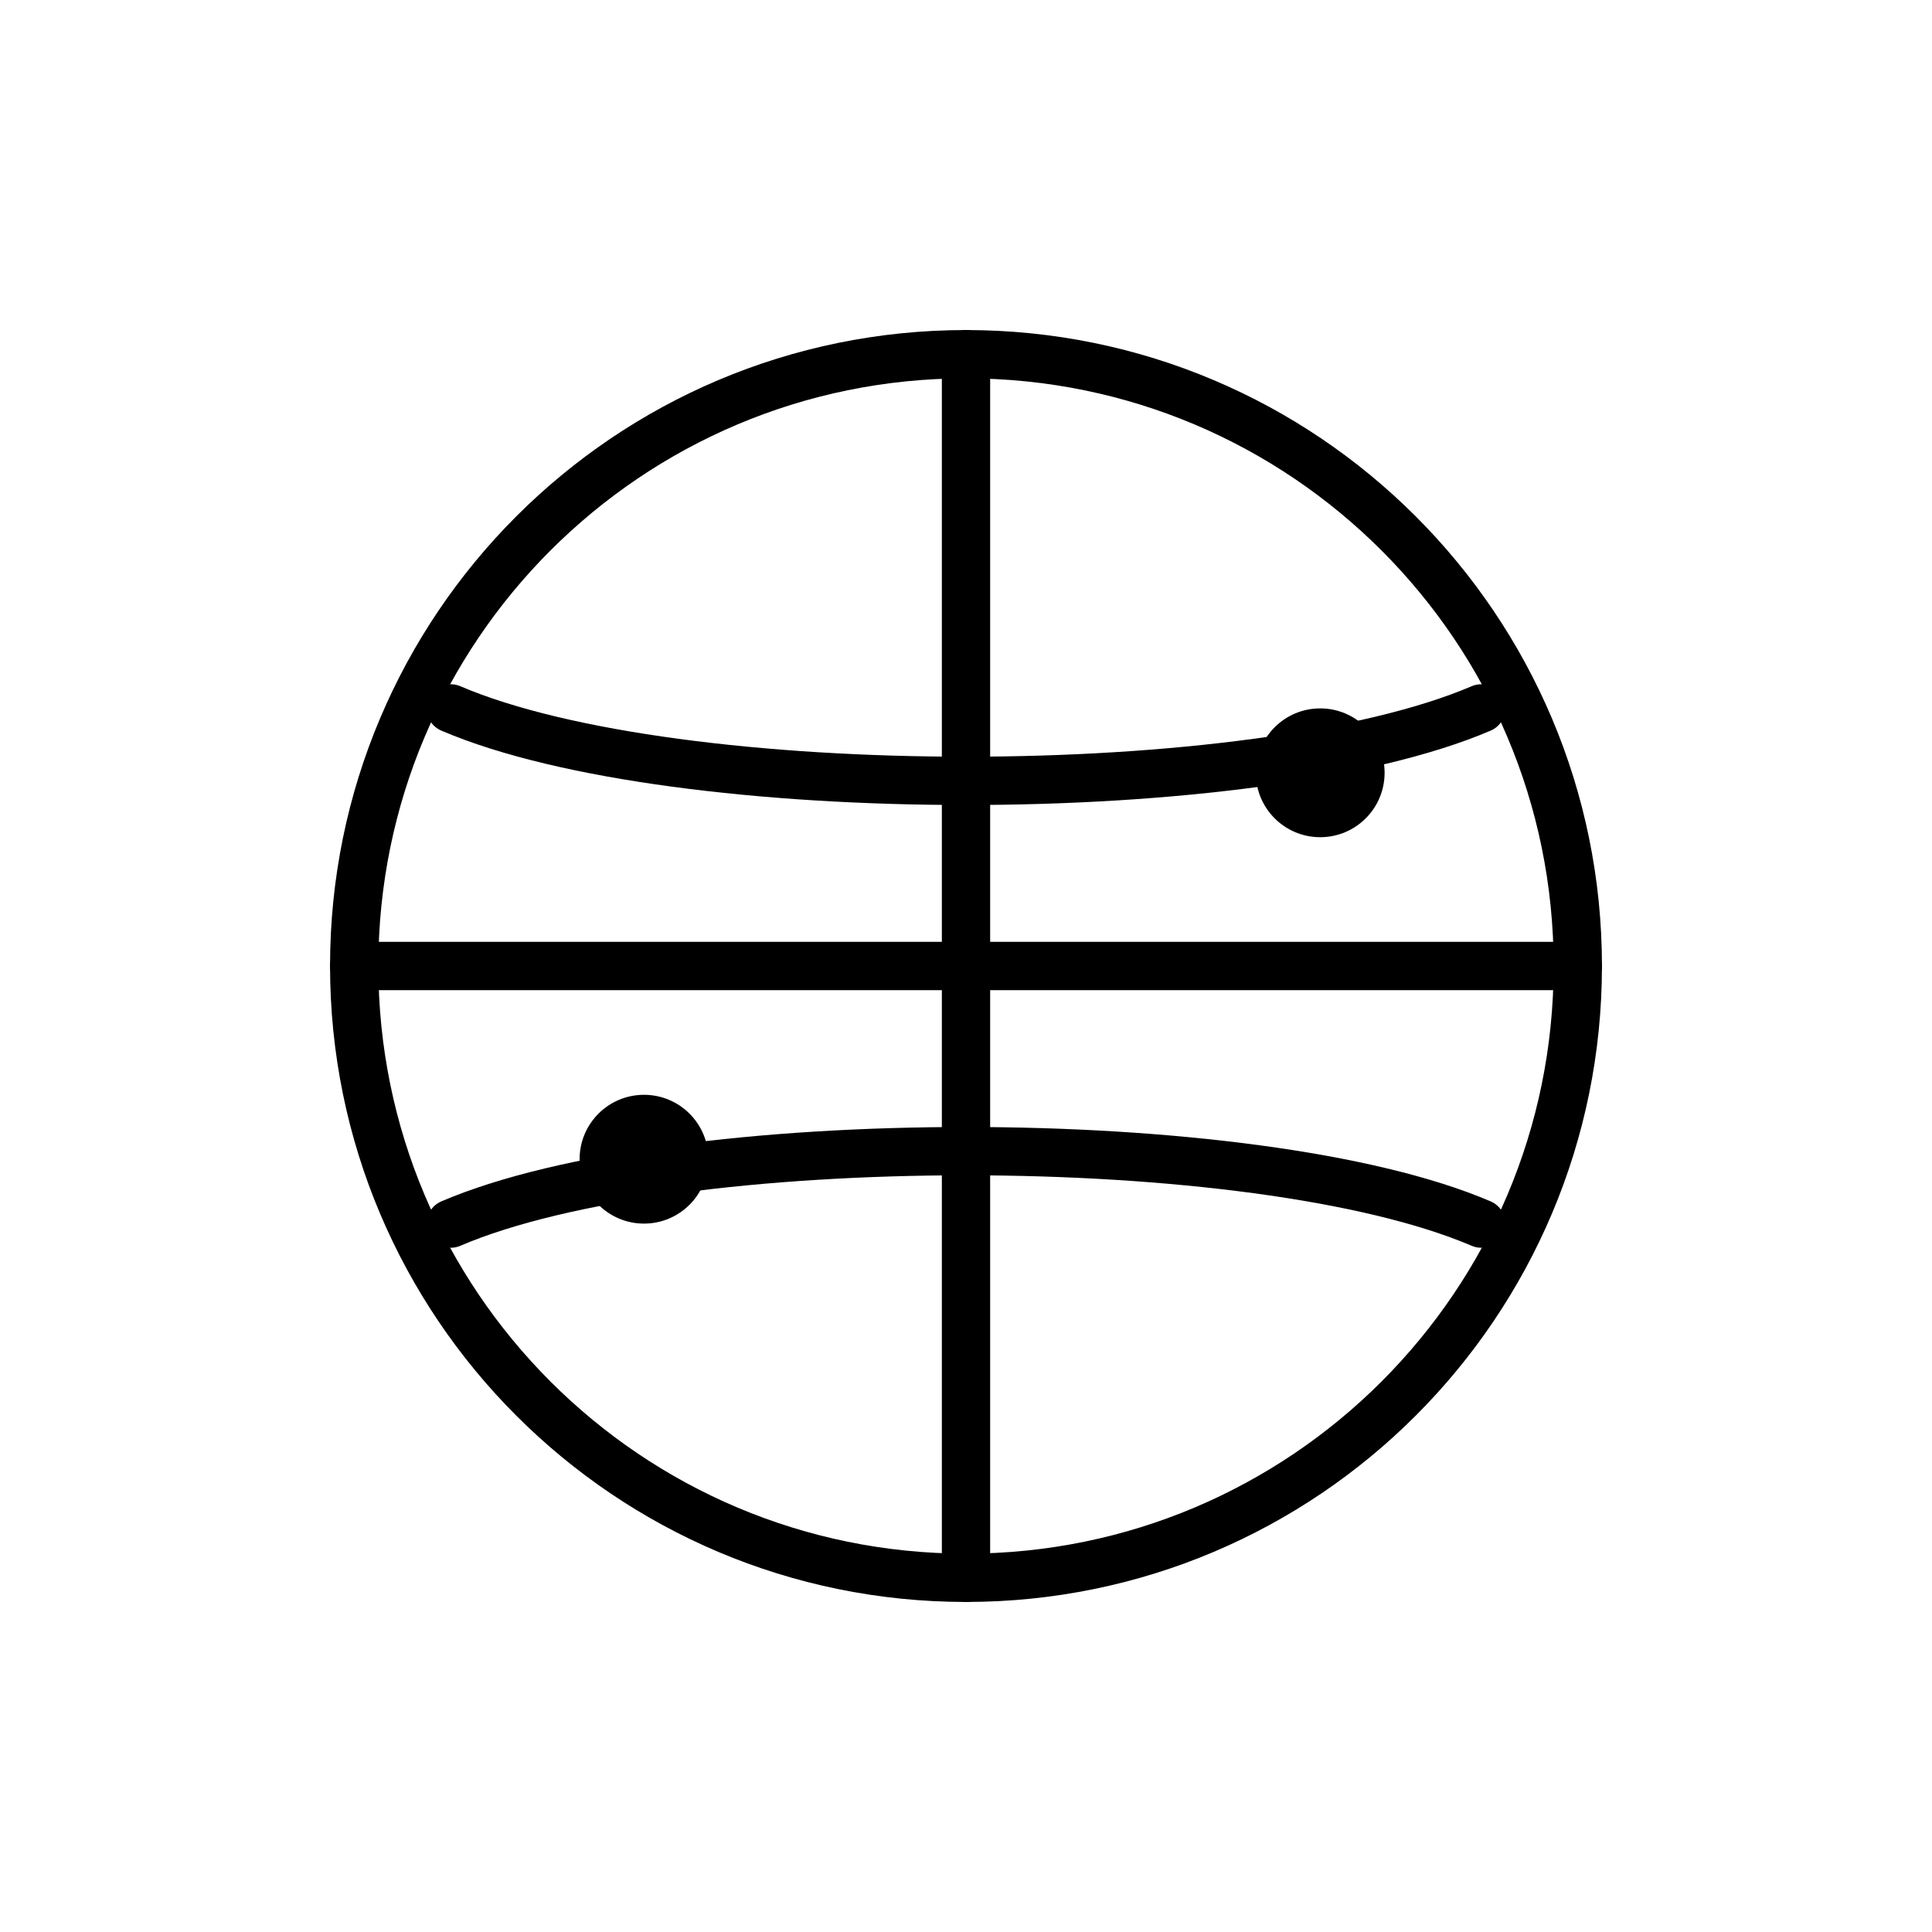
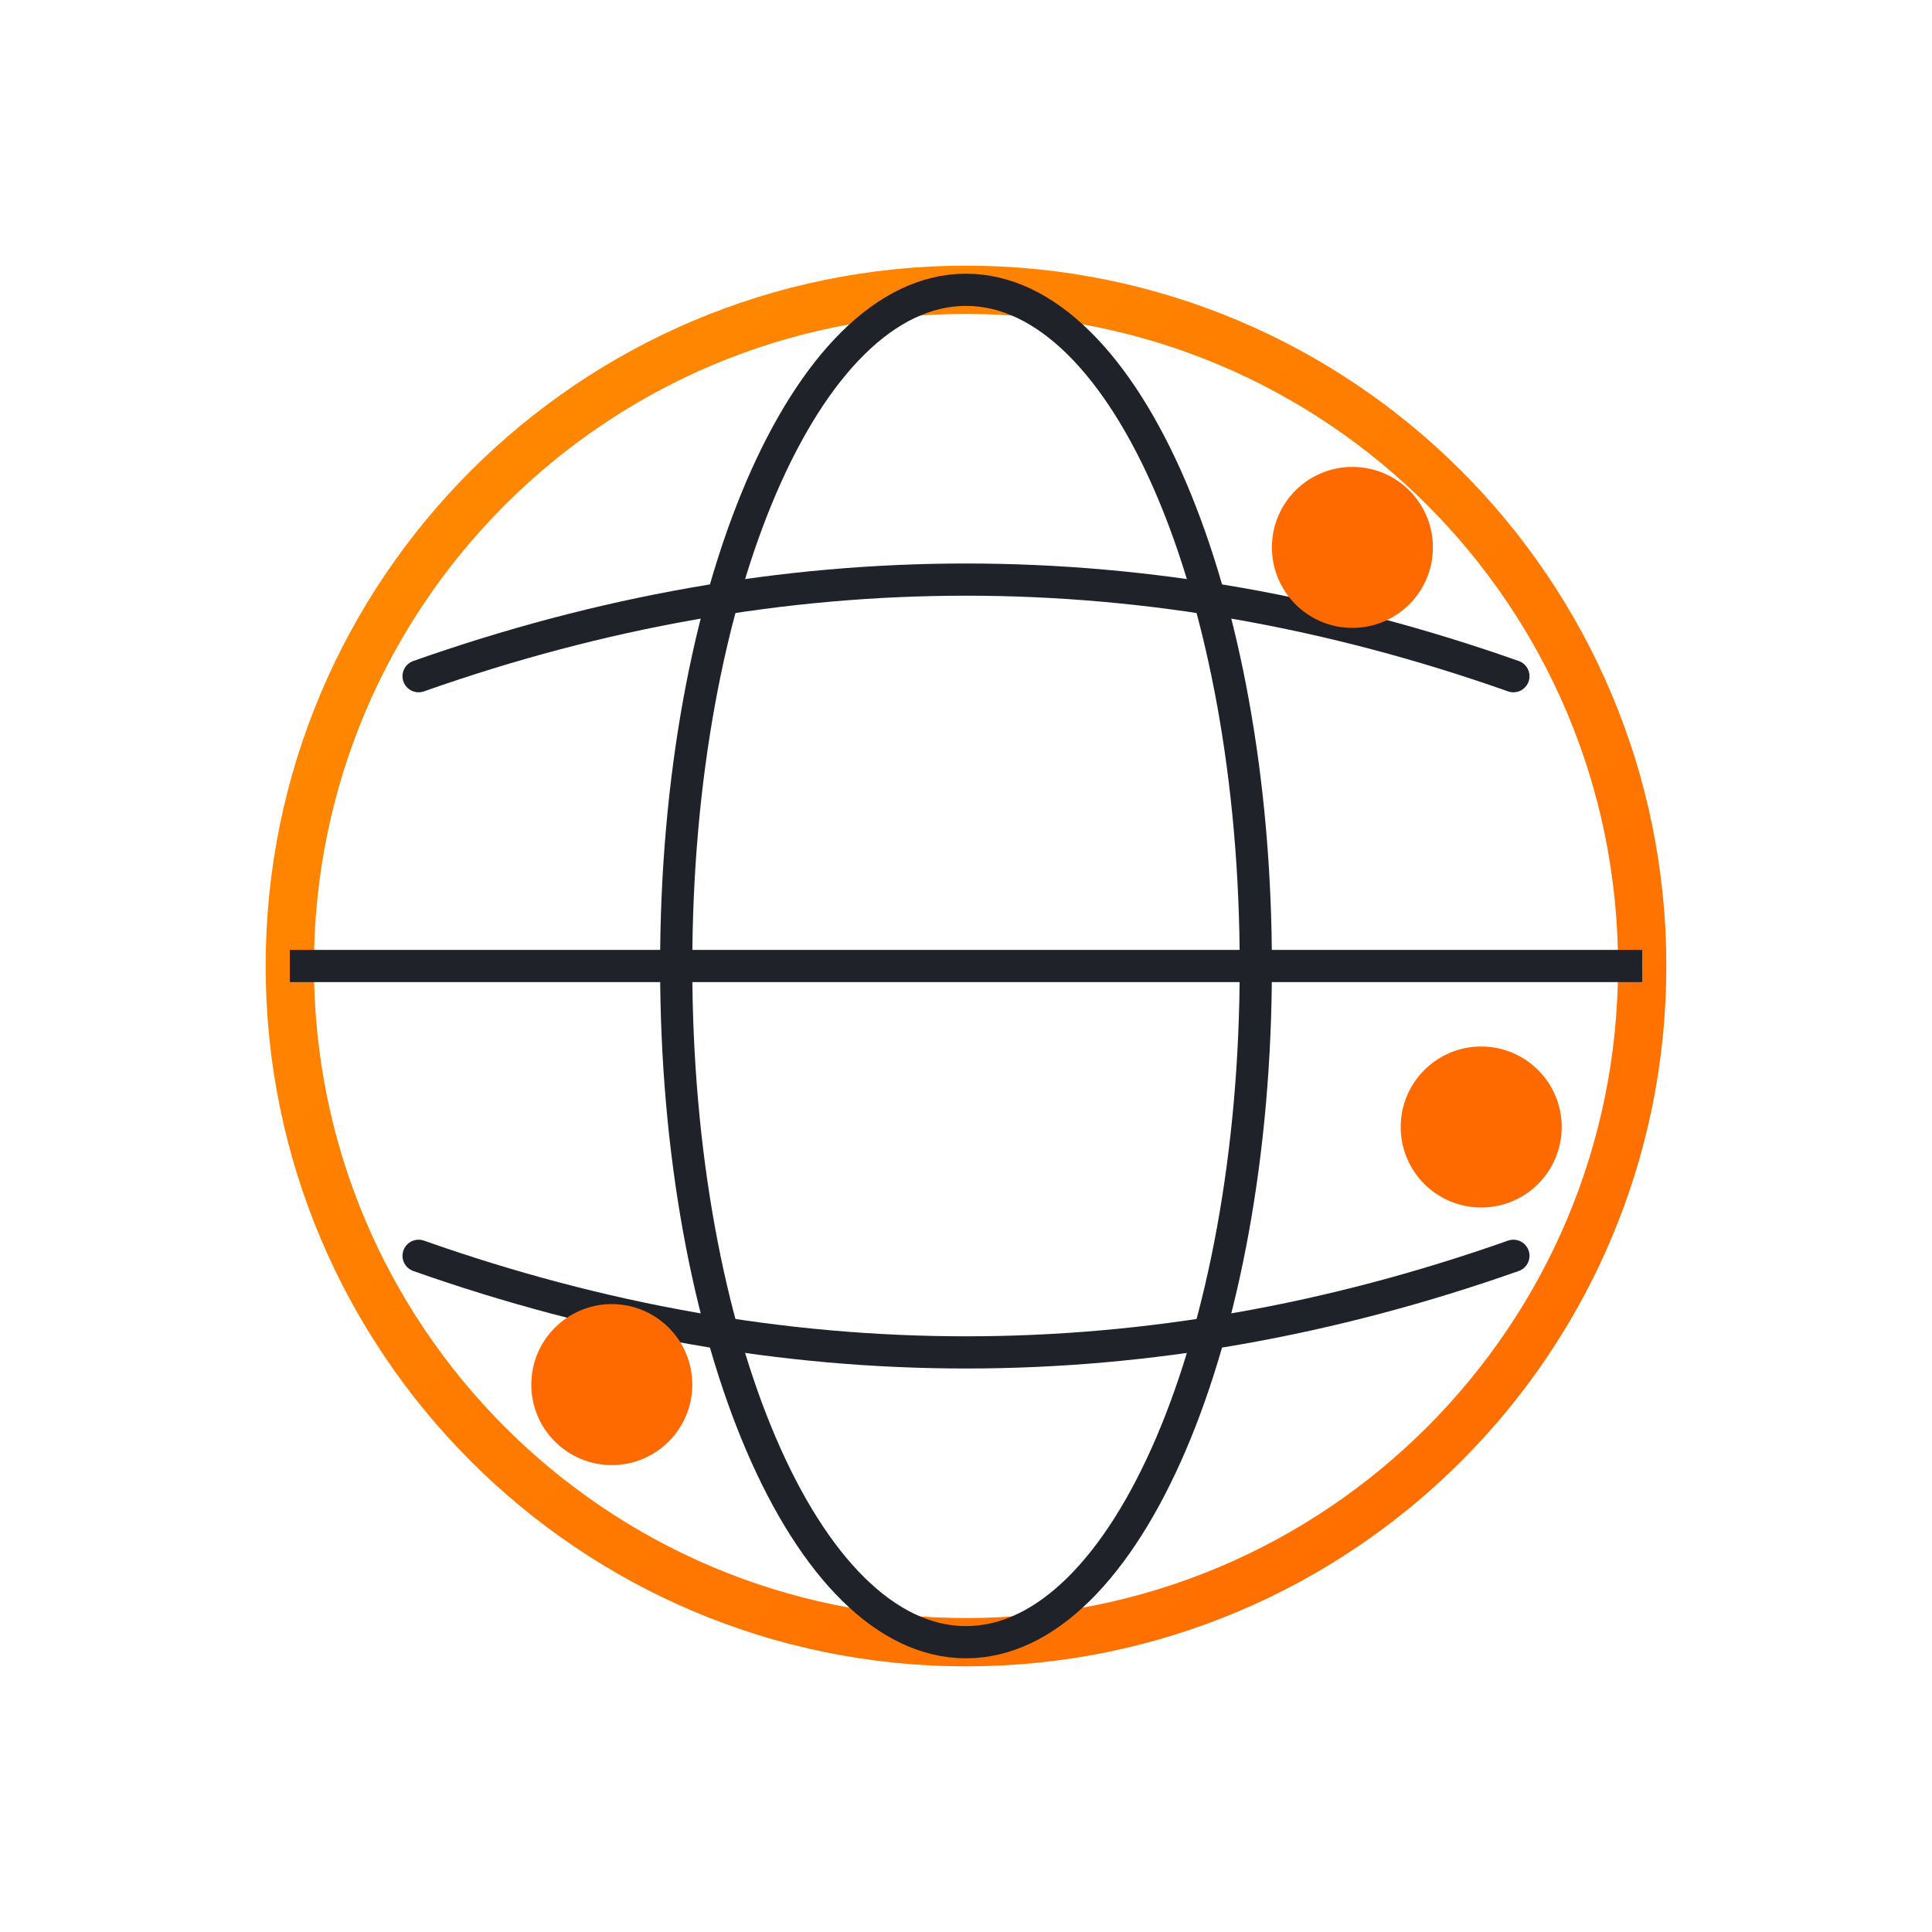
- <svg xmlns="http://www.w3.org/2000/svg" viewBox="0 0 120 120" fill="none" stroke="currentColor" stroke-width="3" stroke-linecap="round" stroke-linejoin="round">
-   <circle cx="60" cy="60" r="38" />
-   <path d="M60 22v76M22 60h76" />
-   <path d="M28 44c14 6 50 6 64 0" />
-   <path d="M28 76c14-6 50-6 64 0" />
-   <circle cx="82" cy="48" r="4" fill="currentColor" stroke="none" />
-   <circle cx="40" cy="72" r="4" fill="currentColor" stroke="none" />
+ <svg xmlns="http://www.w3.org/2000/svg" viewBox="0 0 120 120">
+   <defs>
+     <linearGradient id="g1" x1="0" y1="0" x2="1" y2="1">
+       <stop offset="0" stop-color="#ff8c00" />
+       <stop offset="1" stop-color="#ff6a00" />
+     </linearGradient>
+   </defs>
+   <circle cx="60" cy="60" r="42" fill="none" stroke="url(#g1)" stroke-width="3" />
+   <ellipse cx="60" cy="60" rx="18" ry="42" fill="none" stroke="#1f2329" stroke-width="2" />
+   <line x1="18" y1="60" x2="102" y2="60" stroke="#1f2329" stroke-width="2" />
+   <path d="M26 42 Q60 30 94 42" fill="none" stroke="#1f2329" stroke-width="2" stroke-linecap="round" />
+   <path d="M26 78 Q60 90 94 78" fill="none" stroke="#1f2329" stroke-width="2" stroke-linecap="round" />
+   <circle cx="84" cy="34" r="5" fill="#ff6a00" />
+   <circle cx="38" cy="86" r="5" fill="#ff6a00" />
+   <circle cx="92" cy="70" r="5" fill="#ff6a00" />
</svg>
